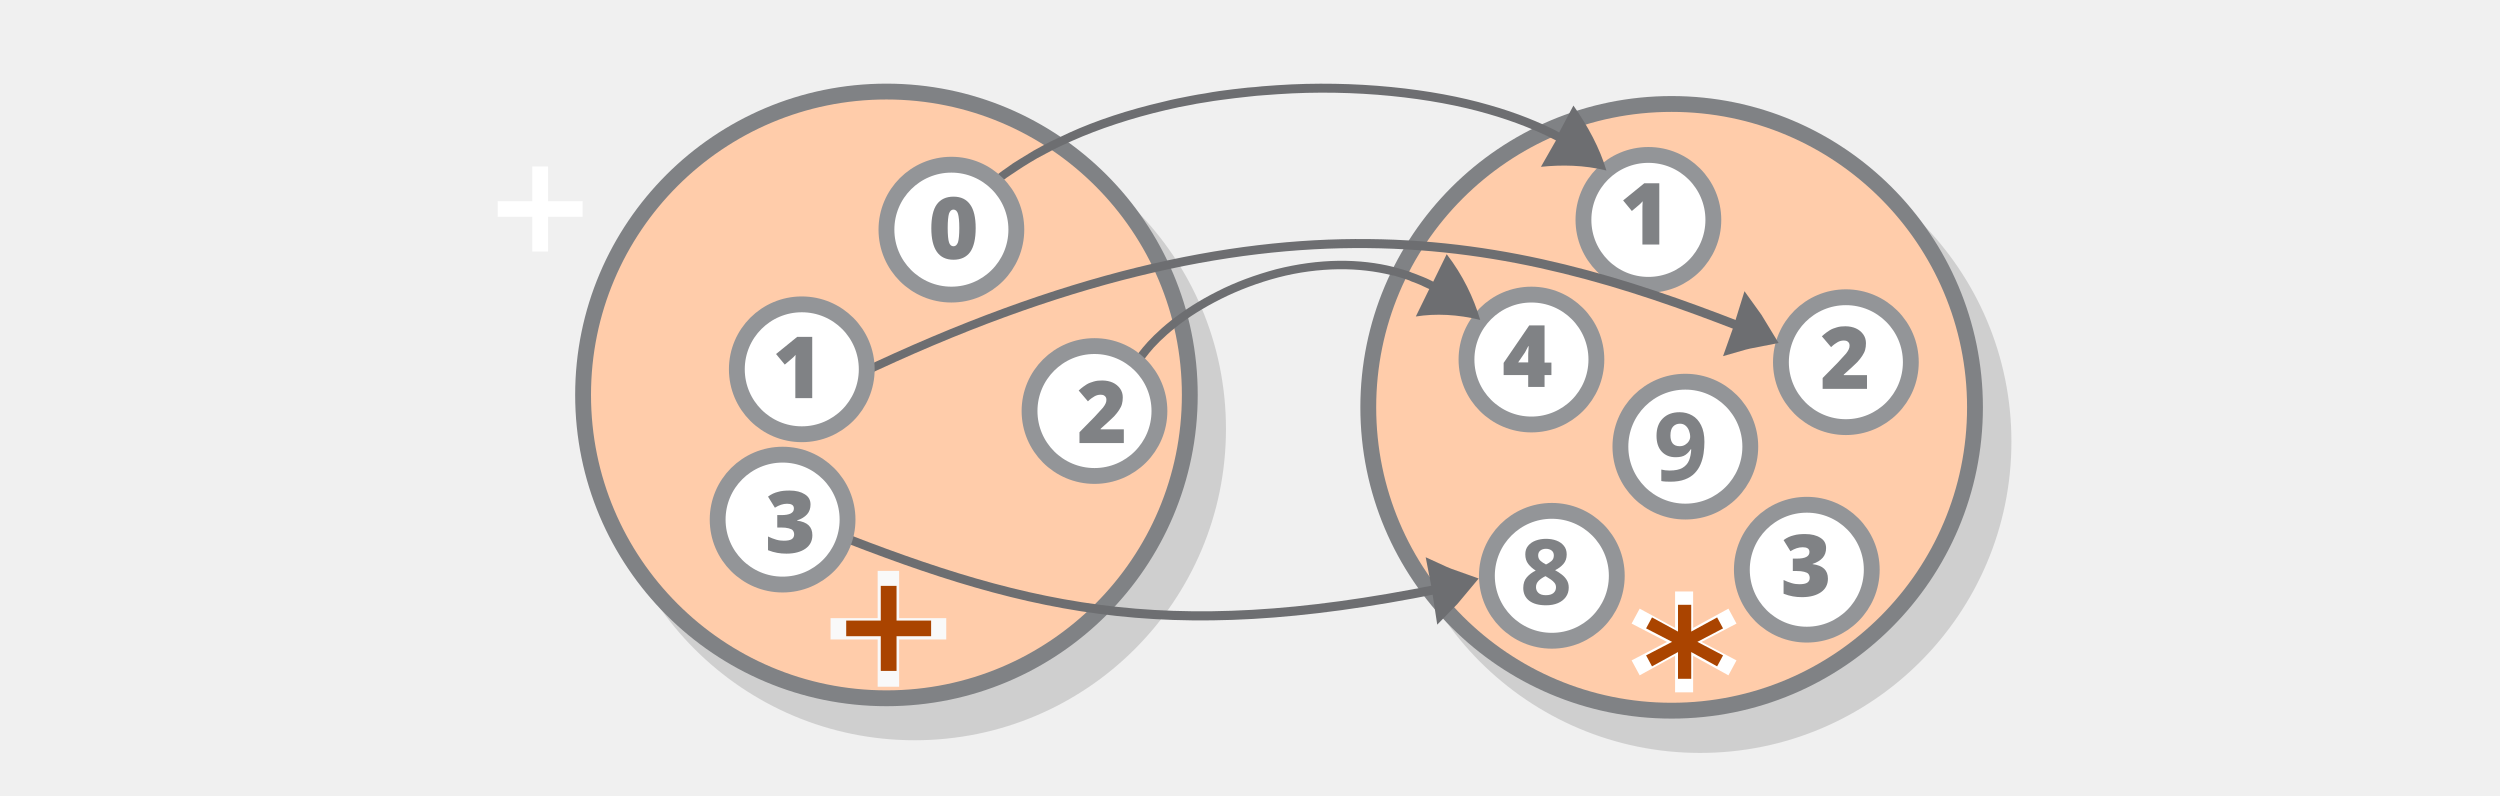
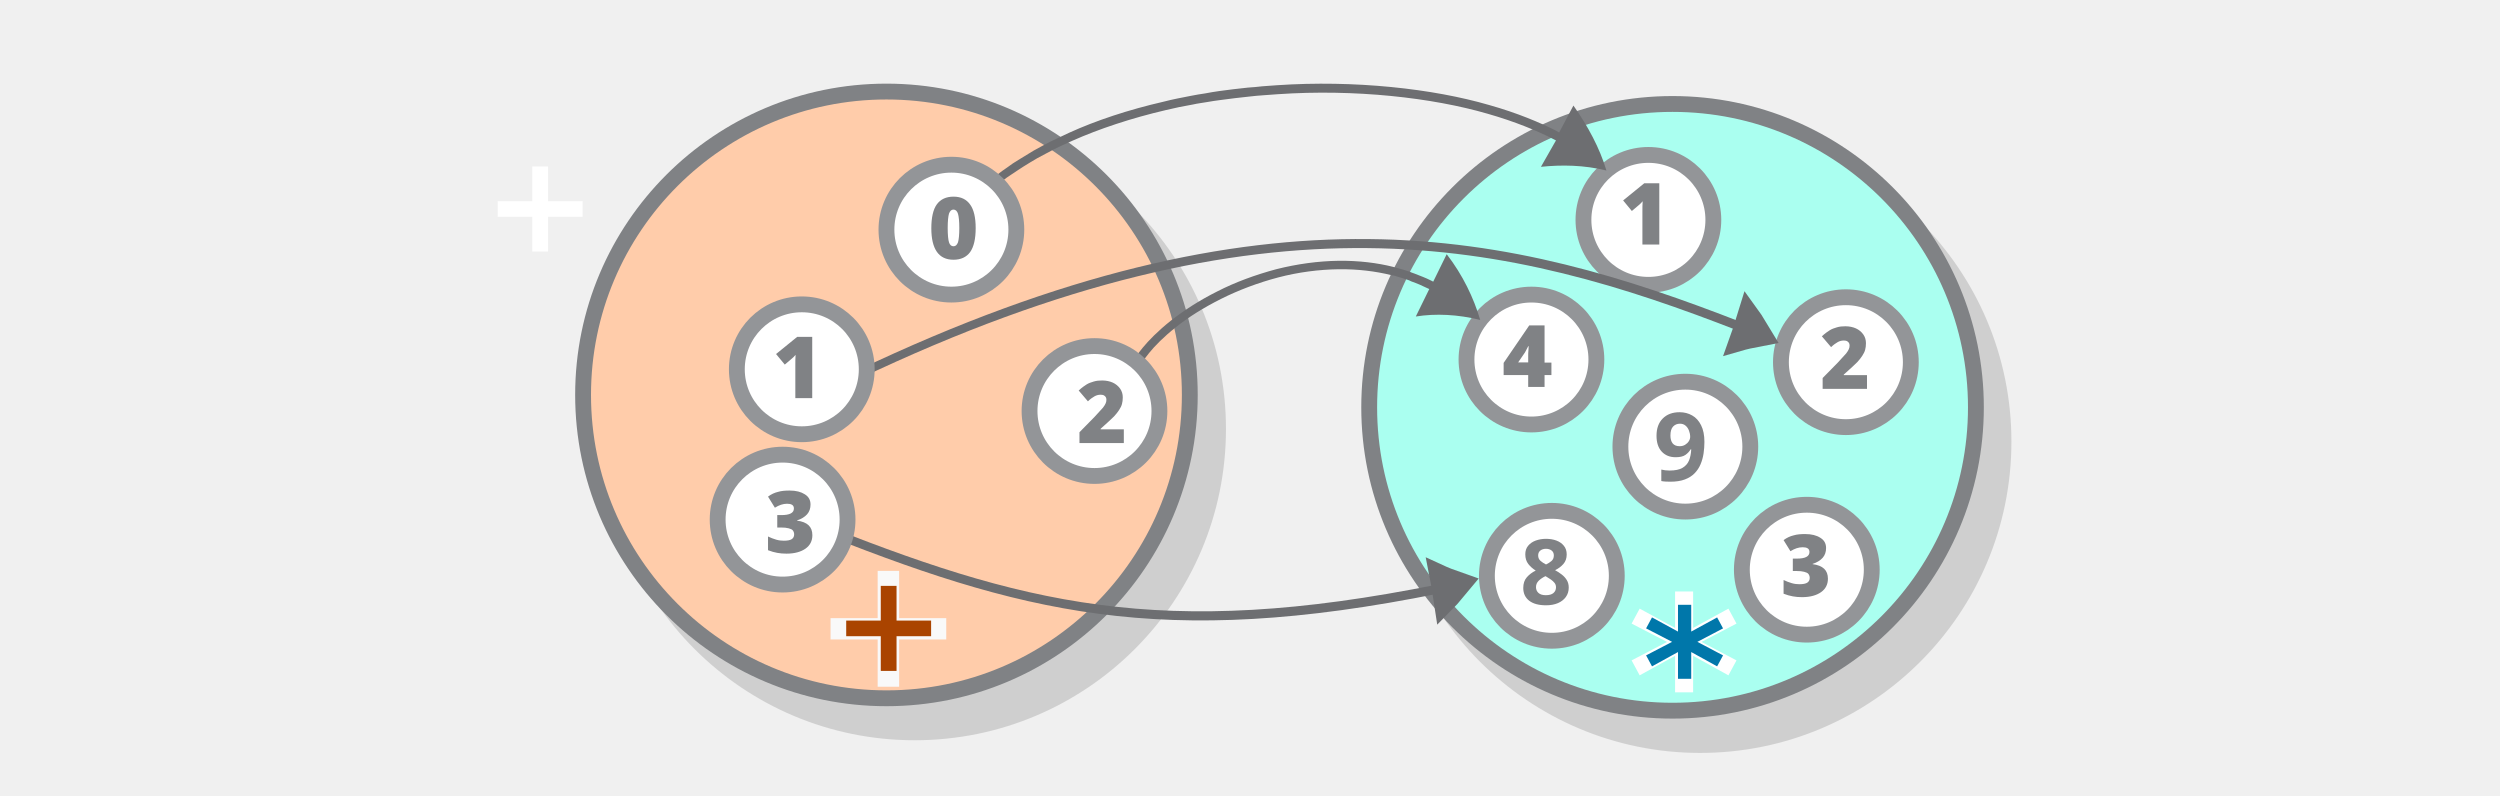
<svg xmlns="http://www.w3.org/2000/svg" viewBox="0 0 595.3 189.5" version="1.1" id="svg15613">
  <defs id="defs15617" />
  <g id="g42748" transform="matrix(1.382746,0,0,1.382746,-182.7666,-360.3794)" />
  <g id="g42748-8" transform="matrix(1.382746,0,0,1.382746,143.7052,-356.0737)" />
  <path id="path15618-4" style="font-style:normal;font-variant:normal;font-weight:bold;font-stretch:normal;font-size:32.296px;line-height:1.25;font-family:sans-serif;-inkscape-font-specification:'sans-serif Bold';letter-spacing:0px;word-spacing:0px;fill:#ffffff;fill-opacity:1;stroke:none;stroke-width:0.807" d="m 130.5,39.642 v 8.263 h 8.232 v 3.722 h -8.232 v 8.263 h -3.753 v -8.263 h -8.232 v -3.722 h 8.232 v -8.263 z" />
  <circle id="circle13550" r="72.235" cy="102.148" cx="217.806" stroke-miterlimit="10" style="opacity:0.14;stroke:#000000;stroke-width:3.772;stroke-miterlimit:10" />
  <circle id="circle13552" r="72.235" cy="94.038" cx="211.079" stroke-miterlimit="10" style="fill:#ffccaa;stroke:#808285;stroke-width:3.772;stroke-miterlimit:10" />
  <circle id="circle13554" r="72.235" cy="105.166" cx="404.838" stroke-miterlimit="10" style="opacity:0.14;stroke:#000000;stroke-width:3.772;stroke-miterlimit:10" />
-   <circle id="circle13556" r="72.235" cy="96.993" cx="398.048" stroke-miterlimit="10" style="fill:#ffccaa;stroke:#808285;stroke-width:3.772;stroke-miterlimit:10" />
+   <circle id="circle13556" r="72.235" cy="96.993" cx="398.268" stroke-miterlimit="10" style="fill:#aafff0;fill-opacity:1;stroke:#808285;stroke-width:3.772;stroke-miterlimit:10" />
  <circle id="circle13558" r="15.465" cy="52.357" cx="392.516" stroke-miterlimit="10" style="fill:#ffffff;stroke:#939598;stroke-width:3.772;stroke-miterlimit:10" />
  <circle id="circle13562" r="15.465" cy="85.614" cx="364.666" stroke-miterlimit="10" style="fill:#ffffff;stroke:#939598;stroke-width:3.772;stroke-miterlimit:10" />
  <circle id="circle13566" r="15.465" cy="86.243" cx="439.541" stroke-miterlimit="10" style="fill:#ffffff;stroke:#939598;stroke-width:3.772;stroke-miterlimit:10" />
  <path id="path13568" d="m 444.633,92.592 h -10.625 v -2.578 l 3.583,-3.646 c 1.006,-1.069 1.697,-1.823 2.012,-2.2 0.314,-0.377 0.503,-0.754 0.629,-1.006 0.126,-0.251 0.189,-0.566 0.189,-0.88 0,-0.377 -0.126,-0.692 -0.377,-0.88 -0.251,-0.251 -0.566,-0.314 -1.069,-0.314 -0.44,0 -0.943,0.126 -1.383,0.377 -0.44,0.251 -1.006,0.629 -1.572,1.194 l -2.2,-2.578 c 0.754,-0.692 1.383,-1.132 1.886,-1.446 0.503,-0.314 1.069,-0.503 1.697,-0.692 0.629,-0.189 1.257,-0.251 2.012,-0.251 0.943,0 1.823,0.189 2.515,0.503 0.692,0.314 1.32,0.817 1.76,1.446 0.44,0.629 0.629,1.32 0.629,2.075 0,0.566 -0.063,1.132 -0.189,1.572 -0.126,0.503 -0.377,0.943 -0.692,1.446 -0.314,0.503 -0.692,0.943 -1.194,1.509 -0.503,0.503 -1.572,1.509 -3.206,2.955 v 0.126 h 5.532 v 3.269 z" style="fill:#808285;stroke-width:0.629" />
  <circle id="circle13570" r="15.465" cy="135.657" cx="430.237" stroke-miterlimit="10" style="fill:#ffffff;stroke:#939598;stroke-width:3.772;stroke-miterlimit:10" />
  <path id="path13572" d="m 434.826,130.502 c 0,0.88 -0.251,1.697 -0.817,2.326 -0.566,0.629 -1.383,1.132 -2.389,1.446 v 0.063 c 2.452,0.314 3.646,1.446 3.646,3.458 0,1.383 -0.566,2.452 -1.635,3.206 -1.069,0.754 -2.578,1.194 -4.526,1.194 -0.817,0 -1.509,-0.063 -2.2,-0.189 -0.692,-0.126 -1.383,-0.314 -2.2,-0.629 v -3.269 c 0.629,0.314 1.32,0.566 1.949,0.754 0.629,0.189 1.257,0.251 1.823,0.251 0.88,0 1.509,-0.126 1.886,-0.377 0.377,-0.251 0.566,-0.629 0.566,-1.132 0,-0.377 -0.126,-0.692 -0.314,-0.943 -0.189,-0.251 -0.566,-0.377 -1.006,-0.503 -0.44,-0.126 -1.069,-0.189 -1.823,-0.189 h -0.88 v -2.955 h 0.943 c 2.012,0 3.018,-0.503 3.018,-1.572 0,-0.377 -0.126,-0.692 -0.44,-0.88 -0.314,-0.189 -0.692,-0.251 -1.194,-0.251 -0.943,0 -1.886,0.314 -2.892,0.943 l -1.635,-2.64 c 0.754,-0.566 1.572,-0.943 2.389,-1.132 0.817,-0.251 1.76,-0.314 2.766,-0.314 1.509,0 2.703,0.314 3.583,0.88 0.943,0.566 1.383,1.383 1.383,2.452 z" style="fill:#808285;stroke-width:0.629" />
  <circle id="circle13574" r="15.465" cy="106.354" cx="401.315" stroke-miterlimit="10" style="fill:#ffffff;stroke:#939598;stroke-width:3.772;stroke-miterlimit:10" />
  <path id="path13578" d="m 271.684,86.746 c 0,0 0.189,-0.251 0.503,-0.692 0.189,-0.251 0.314,-0.503 0.566,-0.88 0.251,-0.314 0.566,-0.692 0.88,-1.132 1.32,-1.635 3.458,-3.835 6.413,-6.161 2.892,-2.326 6.601,-4.652 10.75,-6.727 4.149,-2.075 8.801,-3.835 13.579,-5.092 4.778,-1.257 9.745,-1.886 14.334,-1.949 4.652,-0.063 8.927,0.503 12.511,1.383 0.251,0.063 0.44,0.126 0.692,0.126 0.189,0.063 0.44,0.126 0.629,0.189 0.44,0.126 0.817,0.251 1.257,0.377 0.377,0.126 0.817,0.251 1.194,0.377 0.377,0.126 0.754,0.251 1.069,0.44 0.692,0.251 1.383,0.503 1.949,0.754 0.566,0.251 1.132,0.503 1.635,0.754 0.44,0.189 0.692,0.314 0.692,0.314 l -3.206,6.538 c 4.715,-0.754 9.996,-0.503 15.34,0.817 -1.572,-5.281 -4.149,-10.688 -7.984,-15.654 l -3.206,6.538 -0.754,-0.377 c -0.503,-0.251 -1.069,-0.503 -1.697,-0.754 -0.629,-0.251 -1.32,-0.503 -2.075,-0.817 -0.377,-0.126 -0.754,-0.251 -1.132,-0.44 -0.377,-0.126 -0.817,-0.251 -1.194,-0.377 l -1.32,-0.377 c -0.251,-0.063 -0.44,-0.126 -0.692,-0.189 -0.251,-0.063 -0.44,-0.126 -0.692,-0.189 -3.709,-0.943 -8.236,-1.509 -13.014,-1.446 -4.778,0.063 -9.87,0.754 -14.837,2.012 -4.904,1.32 -9.745,3.081 -14.02,5.281 -4.275,2.138 -8.047,4.589 -11.065,6.978 -3.018,2.389 -5.281,4.715 -6.727,6.475 -0.377,0.44 -0.692,0.88 -0.943,1.194 -0.251,0.377 -0.44,0.692 -0.629,0.943 -0.314,0.503 -0.503,0.817 -0.503,0.817 z" style="fill:#6d6e71;stroke-width:0.629" />
  <circle id="circle13580" r="15.465" cy="97.873" cx="260.619" stroke-miterlimit="10" style="fill:#ffffff;stroke:#939598;stroke-width:3.772;stroke-miterlimit:10" />
  <path id="path13590" d="m 235.975,45.253 c 0,0 0.44,-0.377 1.257,-1.006 0.817,-0.629 2.012,-1.697 3.709,-2.766 0.44,-0.251 0.817,-0.566 1.32,-0.88 0.44,-0.314 0.943,-0.629 1.446,-0.943 1.006,-0.629 2.138,-1.32 3.332,-2.012 1.194,-0.629 2.515,-1.32 3.898,-2.075 1.383,-0.692 2.892,-1.383 4.464,-2.075 6.224,-2.766 13.894,-5.344 22.255,-7.293 2.075,-0.503 4.212,-0.943 6.413,-1.32 1.069,-0.251 2.2,-0.377 3.269,-0.566 1.132,-0.189 2.2,-0.377 3.332,-0.503 1.132,-0.126 2.263,-0.314 3.395,-0.44 l 1.697,-0.189 1.697,-0.189 c 1.132,-0.126 2.263,-0.251 3.395,-0.314 l 3.458,-0.251 c 18.295,-1.257 36.715,0.817 49.917,4.652 6.601,1.886 11.819,4.086 15.403,5.91 0.566,0.314 0.88,0.44 0.88,0.44 l -3.583,6.287 c 4.967,-0.503 10.185,-0.44 15.591,0.88 -1.572,-5.281 -4.401,-10.562 -7.858,-15.465 l -3.395,6.413 c 0,0 -0.314,-0.189 -0.88,-0.503 -3.646,-1.823 -9.053,-4.149 -15.78,-6.035 -13.391,-3.898 -32.063,-5.972 -50.546,-4.715 l -3.458,0.251 c -1.132,0.126 -2.326,0.251 -3.458,0.314 l -1.697,0.189 -1.697,0.189 c -1.132,0.126 -2.263,0.314 -3.395,0.44 -1.132,0.126 -2.263,0.377 -3.395,0.566 -1.132,0.189 -2.2,0.314 -3.332,0.566 -2.2,0.44 -4.338,0.817 -6.475,1.383 -8.487,1.949 -16.22,4.526 -22.57,7.418 -1.572,0.754 -3.081,1.446 -4.526,2.138 -1.383,0.754 -2.766,1.446 -3.961,2.138 -1.194,0.754 -2.326,1.446 -3.395,2.075 l -1.509,0.943 -1.32,0.943 c -1.697,1.132 -2.955,2.2 -3.772,2.829 -0.88,0.692 -1.32,1.069 -1.32,1.069 z" style="fill:#6d6e71;stroke-width:0.629" />
  <circle id="circle13592" r="15.465" cy="54.683" cx="226.545" stroke-miterlimit="10" style="fill:#ffffff;stroke:#939598;stroke-width:3.772;stroke-miterlimit:10" />
  <path id="path13594" d="m 232.329,54.306 c 0,2.578 -0.44,4.464 -1.32,5.721 -0.88,1.194 -2.2,1.823 -3.961,1.823 -1.76,0 -3.081,-0.629 -3.961,-1.886 -0.88,-1.257 -1.32,-3.143 -1.32,-5.595 0,-2.578 0.44,-4.526 1.32,-5.721 0.88,-1.194 2.2,-1.823 3.961,-1.823 1.76,0 3.081,0.629 3.961,1.886 0.88,1.194 1.32,3.081 1.32,5.595 z m -6.664,0 c 0,1.635 0.126,2.829 0.314,3.395 0.189,0.629 0.566,0.943 1.069,0.943 0.503,0 0.817,-0.314 1.069,-0.943 0.189,-0.629 0.314,-1.76 0.314,-3.395 0,-1.635 -0.126,-2.766 -0.314,-3.395 -0.189,-0.629 -0.566,-1.006 -1.069,-1.006 -0.503,0 -0.817,0.314 -1.069,0.943 -0.189,0.629 -0.314,1.823 -0.314,3.458 z" style="fill:#808285;stroke-width:0.629" />
  <text id="text14353" y="114.488" x="393.729" style="font-style:normal;font-variant:normal;font-weight:normal;font-stretch:normal;font-size:22.617px;line-height:1.25;font-family:'HVD Comic Serif Pro';-inkscape-font-specification:'HVD Comic Serif Pro';letter-spacing:0px;word-spacing:0px;fill:#808285;fill-opacity:1;stroke:none;stroke-width:0.565" xml:space="preserve">
    <tspan style="font-style:normal;font-variant:normal;font-weight:bold;font-stretch:normal;font-family:sans-serif;-inkscape-font-specification:'sans-serif Bold';fill:#808285;fill-opacity:1;stroke-width:0.565" y="114.488" x="393.729" id="tspan14351">9</tspan>
  </text>
  <g style="display:inline;fill:#000000;fill-opacity:0;stroke:#6d6e71;stroke-width:6.389;stroke-miterlimit:10;stroke-opacity:1" id="g1482-7-0-1-0-3-5-5" transform="matrix(0.1688787,0.0421596,-0.05288565,0.2324992,374.3404,11.49849)">
    <path style="fill:#000000;fill-opacity:0;stroke:#6d6e71;stroke-width:26.33;stroke-opacity:1" id="path1478-7-9-0-19-0-0-9" d="m 311.745,240.456 c 8.113,-3.411 16.57,-6.469 25.252,-9.353 -7.071,-5.298 -14.549,-10.382 -22.436,-15.254 -0.954,8.595 -1.281,15.337 -2.816,24.607 z" />
    <path style="fill:#000000;fill-opacity:0;stroke:#6d6e71;stroke-width:9.112;stroke-opacity:1;paint-order:markers fill stroke" id="path1480-1-3-1-5-7-4-8" d="M -854.671,489.699 C -363.456,198.929 -23.215,197.912 309.369,229.132" />
  </g>
  <circle id="circle13586-3" r="15.465" cy="87.938" cx="190.922" stroke-miterlimit="10" style="fill:#ffffff;stroke:#939598;stroke-width:3.772;stroke-miterlimit:10" />
  <path id="path13576" d="m 369.426,89.305 h -1.635 v 2.829 h -3.898 v -2.829 h -5.847 v -2.892 l 6.098,-8.927 h 3.646 v 8.864 h 1.635 z m -5.532,-2.955 v -1.697 c 0,-0.314 0,-0.754 0.063,-1.32 0,-0.566 0.063,-0.817 0.063,-0.88 h -0.126 c -0.251,0.503 -0.503,1.006 -0.754,1.446 l -1.635,2.389 h 2.389 z" style="fill:#808285;stroke-width:0.629" />
  <path id="path13588-8" d="m 395.114,58.227 h -4.024 v -7.733 c 0,-0.943 0,-1.823 0.063,-2.578 -0.251,0.314 -0.566,0.629 -0.943,0.943 l -1.635,1.383 -2.075,-2.515 5.029,-4.086 h 3.583 z" style="fill:#808285;stroke-width:0.629" />
  <g style="display:inline;fill:#000000;fill-opacity:0;stroke:#6d6e71;stroke-width:6.389;stroke-miterlimit:10;stroke-opacity:1" id="g1482-7-0-1-0-3-5-5-5" transform="matrix(0.1732706,-0.01657554,-0.01772082,-0.2377788,293.0324,199.8386)">
    <path style="fill:#000000;fill-opacity:0;stroke:#6d6e71;stroke-width:26.33;stroke-opacity:1" id="path1478-7-9-0-19-0-0-9-6" d="m 311.745,240.456 c 8.113,-3.411 16.57,-6.469 25.252,-9.353 -7.071,-5.298 -14.549,-10.382 -22.436,-15.254 -0.954,8.595 -1.281,15.337 -2.816,24.607 z" />
    <path style="fill:#000000;fill-opacity:0;stroke:#6d6e71;stroke-width:9.112;stroke-opacity:1;paint-order:markers fill stroke" id="path1480-1-3-1-5-7-4-8-6" d="M -542.194,353.602 C -262.185,249.027 -76.16,199.759 309.369,229.132" />
  </g>
  <circle id="circle13598" r="15.465" cy="123.729" cx="186.353" stroke-miterlimit="10" style="fill:#ffffff;stroke:#939598;stroke-width:3.772;stroke-miterlimit:10" />
  <path id="path13572-8" d="m 193.001,120.143 c 0,0.88 -0.251,1.697 -0.817,2.326 -0.566,0.629 -1.383,1.132 -2.389,1.446 v 0.063 c 2.452,0.314 3.646,1.446 3.646,3.458 0,1.383 -0.566,2.452 -1.635,3.206 -1.069,0.754 -2.578,1.194 -4.526,1.194 -0.817,0 -1.509,-0.063 -2.2,-0.189 -0.692,-0.126 -1.383,-0.314 -2.2,-0.629 v -3.269 c 0.629,0.314 1.32,0.566 1.949,0.754 0.629,0.189 1.257,0.251 1.823,0.251 0.88,0 1.509,-0.126 1.886,-0.377 0.377,-0.251 0.566,-0.629 0.566,-1.132 0,-0.377 -0.126,-0.692 -0.314,-0.943 -0.189,-0.251 -0.566,-0.377 -1.006,-0.503 -0.44,-0.126 -1.069,-0.189 -1.823,-0.189 h -0.88 v -2.955 h 0.943 c 2.012,0 3.018,-0.503 3.018,-1.572 0,-0.377 -0.126,-0.692 -0.44,-0.88 -0.314,-0.189 -0.692,-0.251 -1.194,-0.251 -0.943,0 -1.886,0.314 -2.892,0.943 l -1.635,-2.64 c 0.754,-0.566 1.572,-0.943 2.389,-1.132 0.817,-0.251 1.76,-0.314 2.766,-0.314 1.509,0 2.703,0.314 3.583,0.88 0.943,0.566 1.383,1.383 1.383,2.452 z" style="fill:#808285;stroke-width:0.629" />
  <g id="g15663" transform="matrix(1.175029,0,0,1.175029,214.3016,126.3219)">
    <path d="m 169.519,18.865 -7.092,3.718 7.092,3.739 -1.633,3.03 -7.156,-3.954 v 7.393 h -3.653 v -7.393 l -7.178,3.954 -1.633,-3.03 7.178,-3.739 -7.178,-3.718 1.633,-3.03 7.178,3.911 v -7.393 h 3.653 v 7.393 l 7.156,-3.911 z" style="font-style:normal;font-variant:normal;font-weight:bold;font-stretch:normal;font-size:32.296px;line-height:1.25;font-family:sans-serif;-inkscape-font-specification:'sans-serif Bold';letter-spacing:0px;word-spacing:0px;fill:#ffffff;fill-opacity:1;stroke:none;stroke-width:1.1" id="path15620-4" />
-     <path d="m 166.796,19.837 -5.204,2.728 5.204,2.744 -1.198,2.224 -5.251,-2.902 v 5.425 h -2.681 v -5.425 l -5.267,2.902 -1.198,-2.224 5.267,-2.744 -5.267,-2.728 1.198,-2.224 5.267,2.87 v -5.425 h 2.681 v 5.425 l 5.251,-2.87 z" style="font-style:normal;font-variant:normal;font-weight:bold;font-stretch:normal;font-size:32.296px;line-height:1.25;font-family:sans-serif;-inkscape-font-specification:'sans-serif Bold';letter-spacing:0px;word-spacing:0px;fill:#aa4400;fill-opacity:1;stroke:none;stroke-width:0.807" id="path15620" />
+     <path d="m 166.796,19.837 -5.204,2.728 5.204,2.744 -1.198,2.224 -5.251,-2.902 v 5.425 h -2.681 v -5.425 l -5.267,2.902 -1.198,-2.224 5.267,-2.744 -5.267,-2.728 1.198,-2.224 5.267,2.87 v -5.425 h 2.681 v 5.425 l 5.251,-2.87 z" style="font-style:normal;font-variant:normal;font-weight:bold;font-stretch:normal;font-size:32.296px;line-height:1.25;font-family:sans-serif;-inkscape-font-specification:'sans-serif Bold';letter-spacing:0px;word-spacing:0px;fill:#0077aa;fill-opacity:1;stroke:none;stroke-width:0.807" id="path15620" />
  </g>
  <g id="g15703" transform="translate(36.70875,94.05929)">
    <path id="path15699" style="font-style:normal;font-variant:normal;font-weight:bold;font-stretch:normal;font-size:32.296px;line-height:1.25;font-family:sans-serif;-inkscape-font-specification:'sans-serif Bold';letter-spacing:0px;word-spacing:0px;fill:#f9f9f9;fill-opacity:1;stroke:none;stroke-width:1.1" d="m 177.395,41.876 v 11.261 h 11.218 v 5.072 h -11.218 v 11.261 h -5.115 V 58.209 h -11.218 v -5.072 h 11.218 V 41.876 Z" />
    <path id="path15701" style="font-style:normal;font-variant:normal;font-weight:bold;font-stretch:normal;font-size:32.296px;line-height:1.25;font-family:sans-serif;-inkscape-font-specification:'sans-serif Bold';letter-spacing:0px;word-spacing:0px;fill:#aa4400;fill-opacity:1;stroke:none;stroke-width:0.807" d="m 176.775,45.449 v 8.263 h 8.232 v 3.722 h -8.232 v 8.263 h -3.753 V 57.434 h -8.232 v -3.722 h 8.232 V 45.449 Z" />
  </g>
  <path id="path13564-1" d="m 193.408,94.802 h -4.024 v -7.733 c 0,-0.943 0,-1.823 0.063,-2.578 -0.251,0.314 -0.566,0.629 -0.943,0.943 l -1.635,1.383 -2.075,-2.515 5.029,-4.086 h 3.583 z" style="fill:#808285;stroke-width:0.629" />
  <path id="path13568-7" d="m 267.669,105.499 h -10.625 v -2.578 l 3.583,-3.646 c 1.006,-1.069 1.697,-1.823 2.012,-2.2 0.314,-0.377 0.503,-0.754 0.629,-1.006 0.126,-0.251 0.189,-0.566 0.189,-0.88 0,-0.377 -0.126,-0.692 -0.377,-0.88 -0.251,-0.251 -0.566,-0.314 -1.069,-0.314 -0.44,0 -0.943,0.126 -1.383,0.377 -0.44,0.251 -1.006,0.629 -1.572,1.194 l -2.2,-2.578 c 0.754,-0.692 1.383,-1.132 1.886,-1.446 0.503,-0.314 1.069,-0.503 1.697,-0.692 0.629,-0.189 1.257,-0.251 2.012,-0.251 0.943,0 1.823,0.189 2.515,0.503 0.692,0.314 1.32,0.817 1.76,1.446 0.44,0.629 0.629,1.32 0.629,2.075 0,0.566 -0.063,1.132 -0.189,1.572 -0.126,0.503 -0.377,0.943 -0.692,1.446 -0.314,0.503 -0.692,0.943 -1.194,1.509 -0.503,0.503 -1.572,1.509 -3.206,2.955 v 0.126 h 5.532 v 3.269 z" style="fill:#808285;stroke-width:0.629" />
  <circle id="circle13574-0" r="15.465" cy="137.11" cx="369.524" stroke-miterlimit="10" style="fill:#ffffff;stroke:#939598;stroke-width:3.772;stroke-miterlimit:10" />
  <text xml:space="preserve" style="font-style:normal;font-variant:normal;font-weight:normal;font-stretch:normal;font-size:21.598px;line-height:1.25;font-family:'HVD Comic Serif Pro';-inkscape-font-specification:'HVD Comic Serif Pro';letter-spacing:0px;word-spacing:0px;fill:#808285;fill-opacity:1;stroke:none;stroke-width:0.54;" x="361.967" y="143.912" id="text1440">
    <tspan id="tspan1438" x="361.967" y="143.912" style="font-style:normal;font-variant:normal;font-weight:bold;font-stretch:normal;font-family:sans-serif;-inkscape-font-specification:'sans-serif Bold';stroke-width:0.54;fill:#808285;fill-opacity:1;">8</tspan>
  </text>
</svg>
